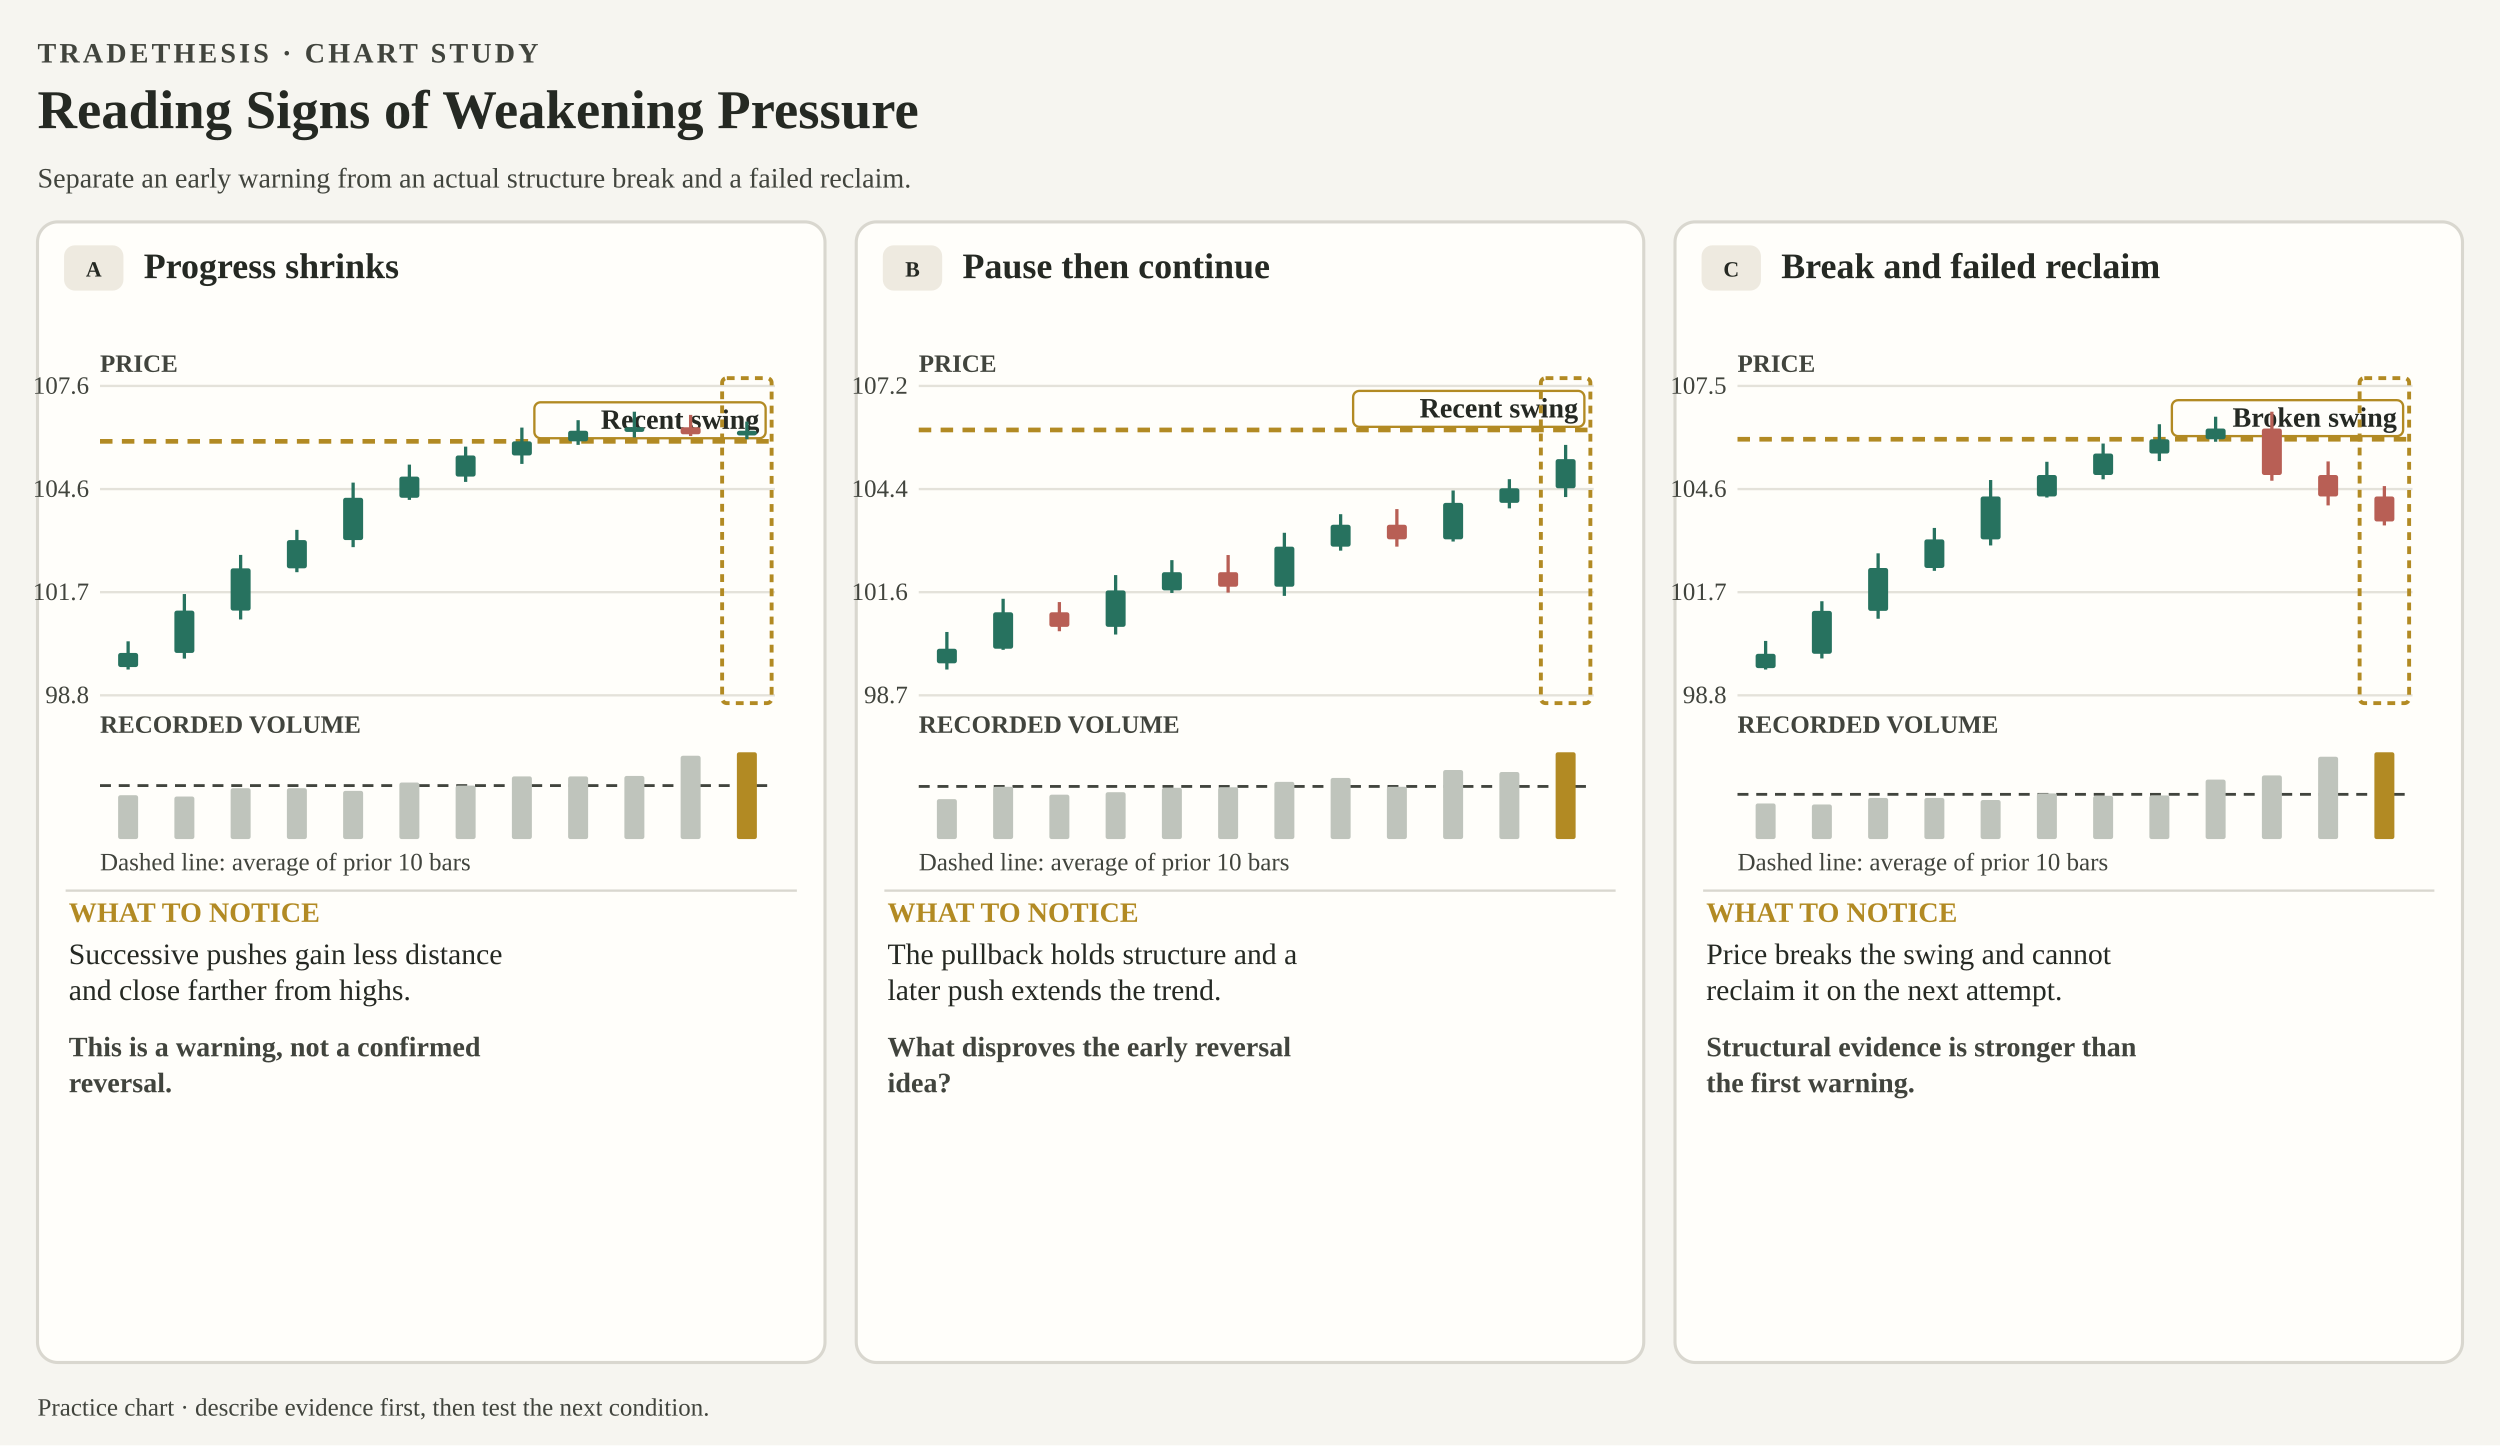
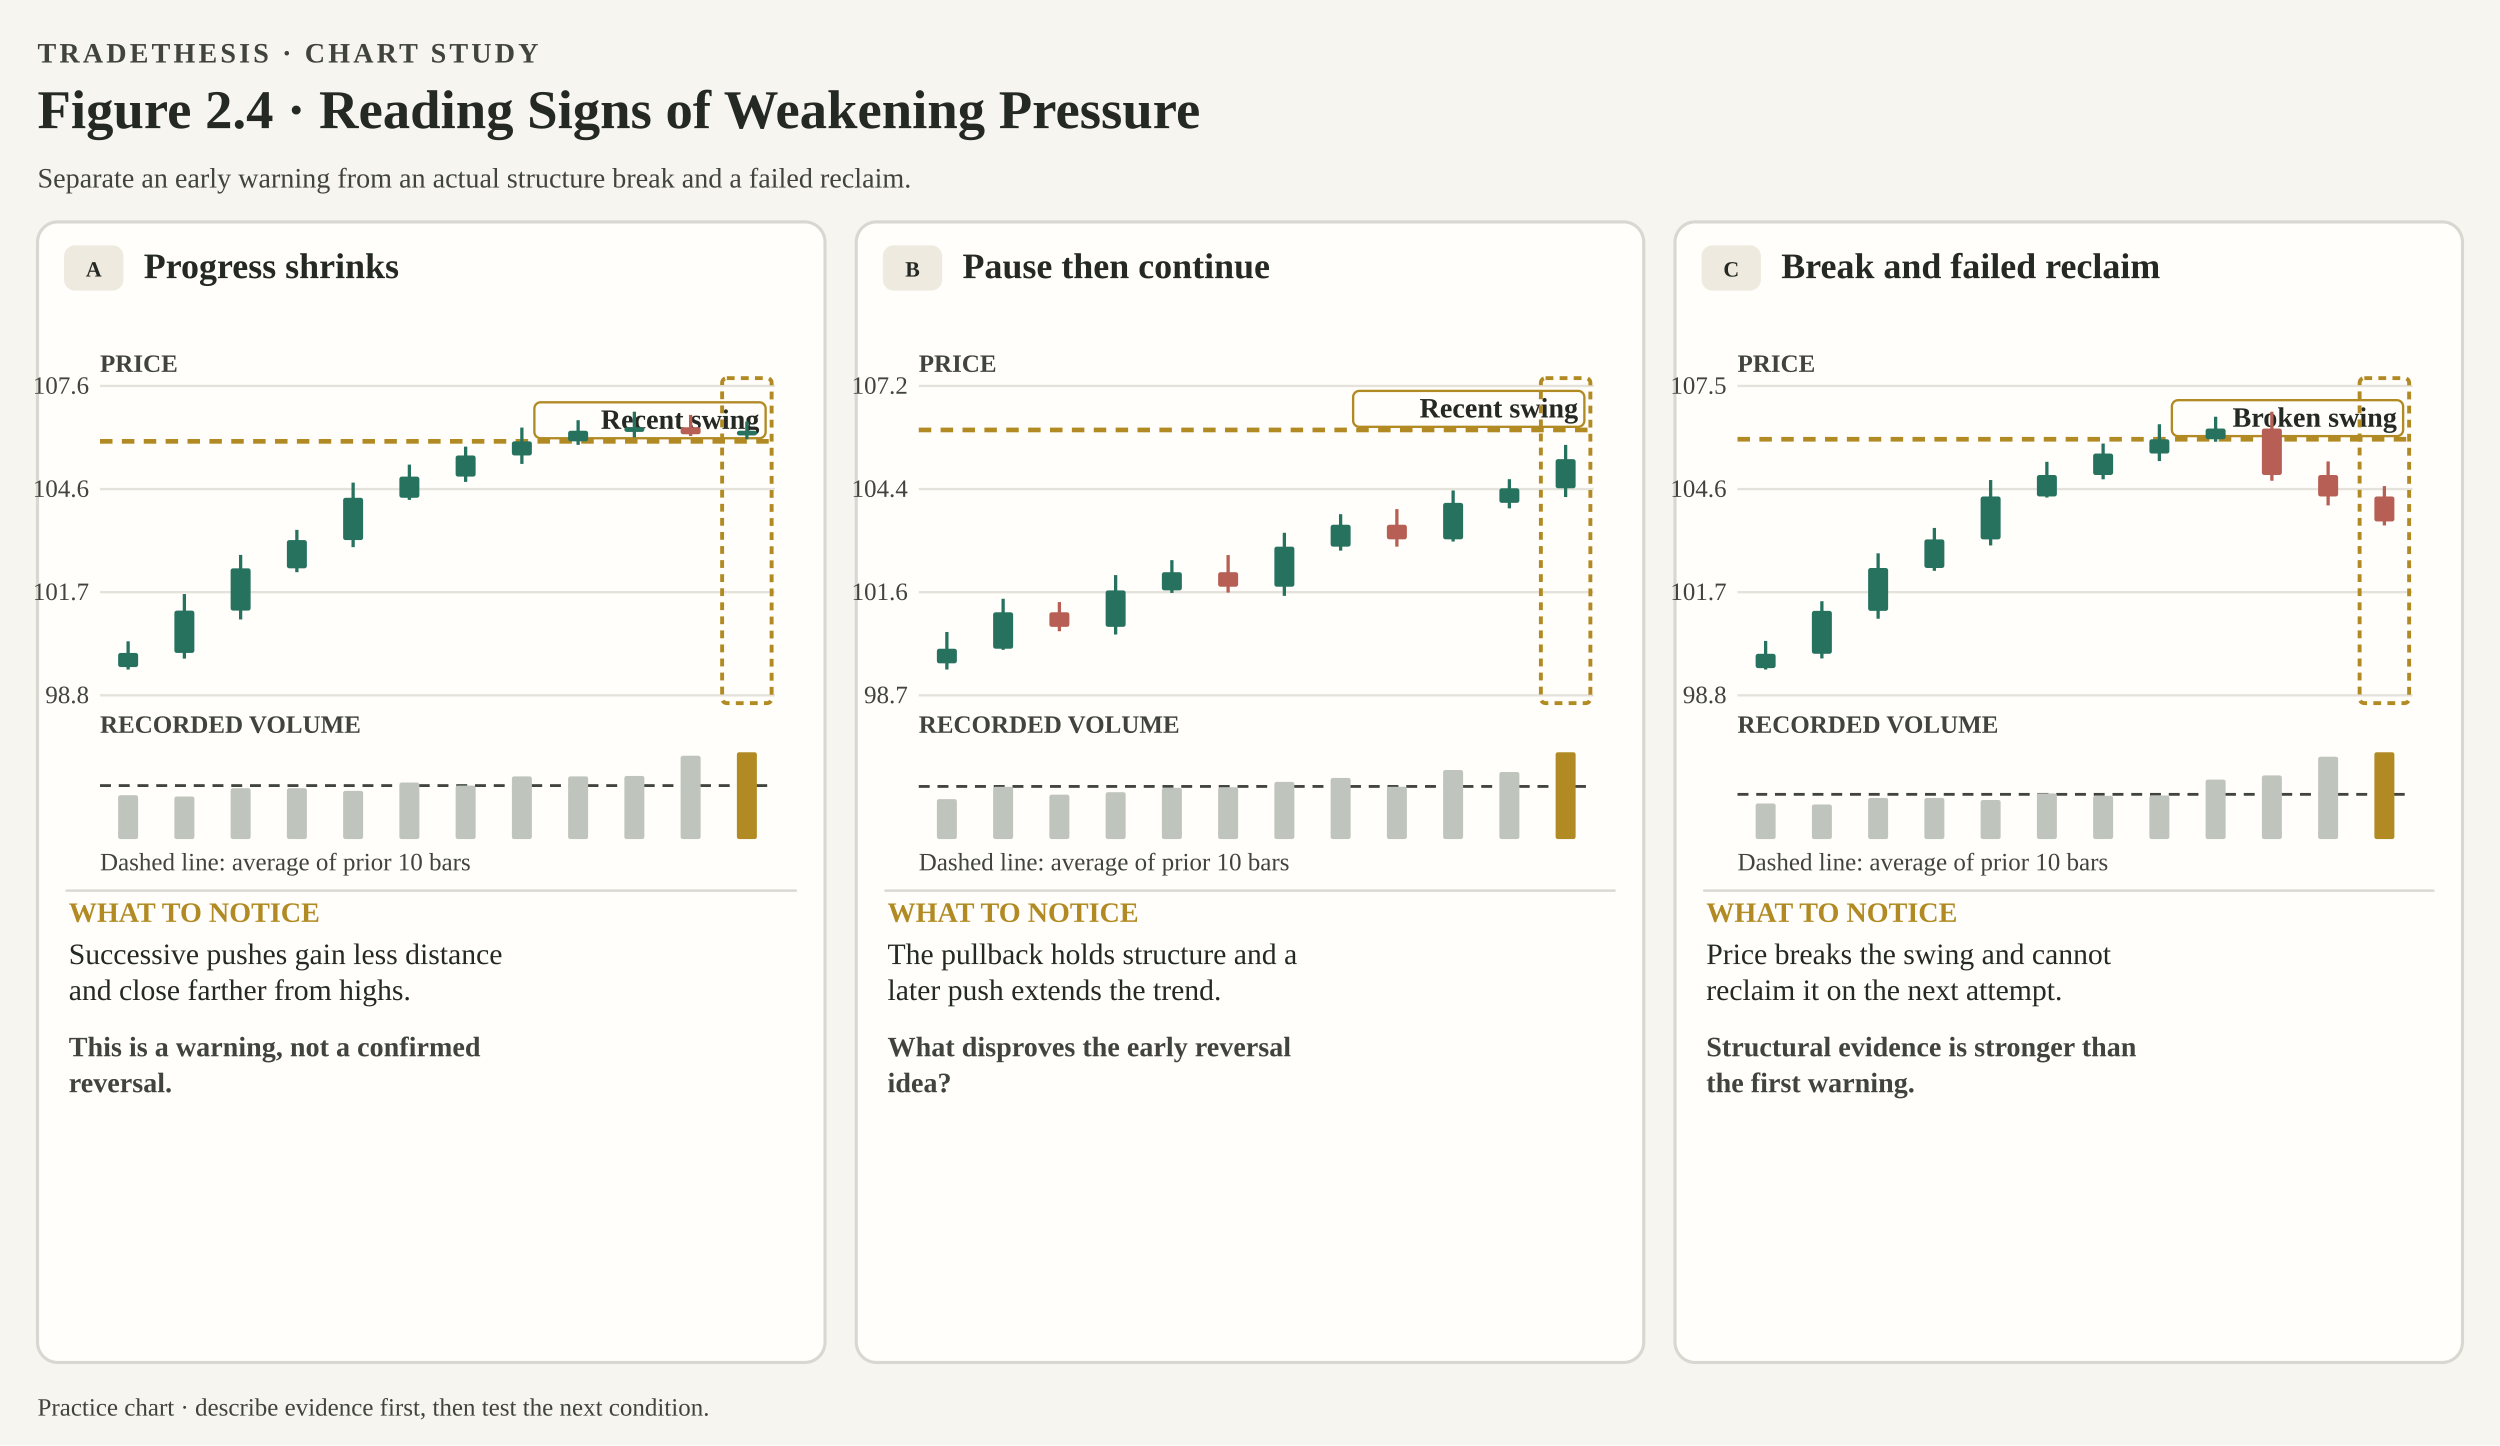
<svg xmlns="http://www.w3.org/2000/svg" width="1600" height="925" viewBox="0 0 1600 925" role="img" aria-labelledby="title desc">
  <rect width="1600" height="925" fill="#f6f5f0" />
  <text x="24" y="40" font-size="18" font-weight="800" letter-spacing="2" fill="#41443d">TRADETHESIS · CHART STUDY</text>
-   <text x="24" y="82" font-size="35" font-weight="850" fill="#252923">Reading Signs of Weakening Pressure</text>
+   <text x="24" y="82" font-size="35" font-weight="850" fill="#252923">Figure 2.4 · Reading Signs of Weakening Pressure</text>
  <text x="24" y="120" font-size="18" fill="#41443d">Separate an early warning from an actual structure break and a failed reclaim.</text>
  <rect x="24" y="142" width="504" height="730" rx="13" fill="#fffefa" stroke="#d9d7cf" stroke-width="2" />
  <rect x="41" y="157" width="38" height="29" rx="7" fill="#eeeae0" />
  <text x="60" y="177" text-anchor="middle" font-size="14" font-weight="800" fill="#252923">A</text>
  <text x="92" y="178" font-size="23" font-weight="800" fill="#252923">Progress shrinks</text>
  <line x1="64" y1="445" x2="496" y2="445" stroke="#e4e2da" stroke-width="1.5" />
  <text x="57" y="450" text-anchor="end" font-size="16" fill="#41443d">98.8</text>
  <line x1="64" y1="379" x2="496" y2="379" stroke="#e4e2da" stroke-width="1.5" />
  <text x="57" y="384" text-anchor="end" font-size="16" fill="#41443d">101.7</text>
  <line x1="64" y1="313" x2="496" y2="313" stroke="#e4e2da" stroke-width="1.5" />
  <text x="57" y="318" text-anchor="end" font-size="16" fill="#41443d">104.6</text>
  <line x1="64" y1="247" x2="496" y2="247" stroke="#e4e2da" stroke-width="1.5" />
  <text x="57" y="252" text-anchor="end" font-size="16" fill="#41443d">107.6</text>
  <text x="64" y="238" font-size="16" font-weight="800" fill="#41443d">PRICE</text>
  <line x1="64" y1="282.46" x2="496" y2="282.46" stroke="#b28a23" stroke-width="3" stroke-dasharray="8 6" />
  <rect x="342" y="257.46" width="148" height="23" rx="4" fill="#fffefa" stroke="#b28a23" stroke-width="1.5" />
  <text x="486" y="274.46" text-anchor="end" font-size="18" font-weight="800" fill="#252923">Recent swing</text>
  <line x1="82" y1="410.443" x2="82" y2="428.5" stroke="#27725f" stroke-width="2.1" />
  <rect x="75.6" y="417.891" width="12.8" height="9.029" rx="1.5" fill="#27725f" />
  <line x1="118" y1="380.196" x2="118" y2="421.503" stroke="#27725f" stroke-width="2.1" />
  <rect x="111.6" y="390.805" width="12.8" height="27.086" rx="1.5" fill="#27725f" />
  <line x1="154" y1="355.142" x2="154" y2="396.448" stroke="#27725f" stroke-width="2.1" />
  <rect x="147.6" y="363.719" width="12.8" height="27.086" rx="1.5" fill="#27725f" />
  <line x1="190" y1="339.116" x2="190" y2="366.202" stroke="#27725f" stroke-width="2.1" />
  <rect x="183.6" y="345.661" width="12.8" height="18.057" rx="1.5" fill="#27725f" />
  <line x1="226" y1="308.869" x2="226" y2="350.176" stroke="#27725f" stroke-width="2.1" />
  <rect x="219.6" y="318.575" width="12.8" height="27.086" rx="1.5" fill="#27725f" />
  <line x1="262" y1="297.358" x2="262" y2="319.93" stroke="#27725f" stroke-width="2.1" />
  <rect x="255.6" y="305.032" width="12.8" height="13.543" rx="1.5" fill="#27725f" />
  <line x1="298" y1="285.846" x2="298" y2="308.418" stroke="#27725f" stroke-width="2.1" />
  <rect x="291.6" y="291.489" width="12.8" height="13.543" rx="1.5" fill="#27725f" />
  <line x1="334" y1="273.657" x2="334" y2="296.906" stroke="#27725f" stroke-width="2.1" />
  <rect x="327.6" y="282.46" width="12.8" height="9.029" rx="1.5" fill="#27725f" />
  <line x1="370" y1="268.917" x2="370" y2="284.718" stroke="#27725f" stroke-width="2.1" />
  <rect x="363.6" y="275.689" width="12.8" height="6.772" rx="1.5" fill="#27725f" />
  <line x1="406" y1="263.5" x2="406" y2="279.977" stroke="#27725f" stroke-width="2.1" />
  <rect x="399.6" y="273.432" width="12.8" height="3" rx="1.5" fill="#27725f" />
  <line x1="442" y1="265.531" x2="442" y2="279.075" stroke="#b85f55" stroke-width="2.1" />
  <rect x="435.6" y="273.432" width="12.8" height="4.514" rx="1.5" fill="#b85f55" />
  <rect x="462.16" y="242" width="31.68" height="208" fill="none" stroke="#b28a23" stroke-width="2.5" stroke-dasharray="5 4" rx="3" />
  <line x1="478" y1="269.82" x2="478" y2="281.106" stroke="#27725f" stroke-width="2.1" />
  <rect x="471.6" y="275.689" width="12.8" height="3" rx="1.5" fill="#27725f" />
  <text x="64" y="469" font-size="16" font-weight="800" fill="#41443d">RECORDED VOLUME</text>
  <line x1="64" y1="502.769" x2="496" y2="502.769" stroke="#41443d" stroke-width="1.8" stroke-dasharray="7 5" />
  <rect x="75.6" y="508.942" width="12.8" height="28.058" fill="#bfc4bc" rx="1.4" />
  <rect x="111.6" y="509.783" width="12.8" height="27.217" fill="#bfc4bc" rx="1.4" />
  <rect x="147.6" y="504.452" width="12.8" height="32.548" fill="#bfc4bc" rx="1.4" />
  <rect x="183.6" y="504.452" width="12.8" height="32.548" fill="#bfc4bc" rx="1.4" />
  <rect x="219.6" y="506.136" width="12.8" height="30.864" fill="#bfc4bc" rx="1.4" />
  <rect x="255.6" y="500.805" width="12.8" height="36.195" fill="#bfc4bc" rx="1.4" />
  <rect x="291.6" y="502.769" width="12.8" height="34.231" fill="#bfc4bc" rx="1.4" />
  <rect x="327.6" y="496.877" width="12.8" height="40.123" fill="#bfc4bc" rx="1.4" />
  <rect x="363.6" y="496.877" width="12.8" height="40.123" fill="#bfc4bc" rx="1.4" />
  <rect x="399.6" y="496.596" width="12.8" height="40.404" fill="#bfc4bc" rx="1.4" />
  <rect x="435.6" y="483.689" width="12.8" height="53.311" fill="#bfc4bc" rx="1.4" />
  <rect x="471.6" y="481.444" width="12.8" height="55.556" fill="#b28a23" rx="1.4" />
  <text x="64" y="557" font-size="16" fill="#41443d">Dashed line: average of prior 10 bars</text>
  <line x1="42" y1="570" x2="510" y2="570" stroke="#d9d7cf" stroke-width="1.5" />
  <text x="44" y="590" font-size="18" font-weight="800" fill="#b28a23">WHAT TO NOTICE</text>
  <text x="44" y="617" font-size="19" fill="#252923">Successive pushes gain less distance</text>
  <text x="44" y="640" font-size="19" fill="#252923">and close farther from highs.</text>
  <text x="44" y="676" font-size="18" font-weight="700" fill="#41443d">This is a warning, not a confirmed</text>
  <text x="44" y="699" font-size="18" font-weight="700" fill="#41443d">reversal.</text>
  <rect x="548" y="142" width="504" height="730" rx="13" fill="#fffefa" stroke="#d9d7cf" stroke-width="2" />
  <rect x="565" y="157" width="38" height="29" rx="7" fill="#eeeae0" />
  <text x="584" y="177" text-anchor="middle" font-size="14" font-weight="800" fill="#252923">B</text>
  <text x="616" y="178" font-size="23" font-weight="800" fill="#252923">Pause then continue</text>
  <line x1="588" y1="445" x2="1020" y2="445" stroke="#e4e2da" stroke-width="1.5" />
  <text x="581" y="450" text-anchor="end" font-size="16" fill="#41443d">98.7</text>
  <line x1="588" y1="379" x2="1020" y2="379" stroke="#e4e2da" stroke-width="1.5" />
  <text x="581" y="384" text-anchor="end" font-size="16" fill="#41443d">101.6</text>
  <line x1="588" y1="313" x2="1020" y2="313" stroke="#e4e2da" stroke-width="1.5" />
  <text x="581" y="318" text-anchor="end" font-size="16" fill="#41443d">104.4</text>
  <line x1="588" y1="247" x2="1020" y2="247" stroke="#e4e2da" stroke-width="1.5" />
  <text x="581" y="252" text-anchor="end" font-size="16" fill="#41443d">107.2</text>
  <text x="588" y="238" font-size="16" font-weight="800" fill="#41443d">PRICE</text>
  <line x1="588" y1="275.169" x2="1020" y2="275.169" stroke="#b28a23" stroke-width="3" stroke-dasharray="8 6" />
  <rect x="866" y="250.169" width="148" height="23" rx="4" fill="#fffefa" stroke="#b28a23" stroke-width="1.5" />
  <text x="1010" y="267.169" text-anchor="end" font-size="18" font-weight="800" fill="#252923">Recent swing</text>
  <line x1="606" y1="404.462" x2="606" y2="428.5" stroke="#27725f" stroke-width="2.1" />
  <rect x="599.6" y="415.197" width="12.8" height="9.335" rx="1.5" fill="#27725f" />
  <line x1="642" y1="383.224" x2="642" y2="415.897" stroke="#27725f" stroke-width="2.1" />
  <rect x="635.6" y="391.859" width="12.8" height="23.338" rx="1.5" fill="#27725f" />
  <line x1="678" y1="385.325" x2="678" y2="403.995" stroke="#b85f55" stroke-width="2.1" />
  <rect x="671.6" y="391.859" width="12.8" height="9.335" rx="1.5" fill="#b85f55" />
  <line x1="714" y1="368.054" x2="714" y2="406.095" stroke="#27725f" stroke-width="2.1" />
  <rect x="707.6" y="377.856" width="12.8" height="23.338" rx="1.5" fill="#27725f" />
  <line x1="750" y1="358.486" x2="750" y2="379.49" stroke="#27725f" stroke-width="2.1" />
  <rect x="743.6" y="366.187" width="12.8" height="11.669" rx="1.5" fill="#27725f" />
  <line x1="786" y1="355.219" x2="786" y2="379.257" stroke="#b85f55" stroke-width="2.1" />
  <rect x="779.6" y="366.187" width="12.8" height="9.335" rx="1.5" fill="#b85f55" />
  <line x1="822" y1="340.982" x2="822" y2="381.357" stroke="#27725f" stroke-width="2.1" />
  <rect x="815.6" y="349.851" width="12.8" height="25.672" rx="1.5" fill="#27725f" />
  <line x1="858" y1="329.08" x2="858" y2="352.418" stroke="#27725f" stroke-width="2.1" />
  <rect x="851.6" y="335.848" width="12.8" height="14.003" rx="1.5" fill="#27725f" />
  <line x1="894" y1="325.813" x2="894" y2="349.851" stroke="#b85f55" stroke-width="2.1" />
  <rect x="887.6" y="335.848" width="12.8" height="9.335" rx="1.5" fill="#b85f55" />
  <line x1="930" y1="313.91" x2="930" y2="346.583" stroke="#27725f" stroke-width="2.1" />
  <rect x="923.6" y="321.845" width="12.8" height="23.338" rx="1.5" fill="#27725f" />
  <line x1="966" y1="306.675" x2="966" y2="325.346" stroke="#27725f" stroke-width="2.1" />
  <rect x="959.6" y="312.51" width="12.8" height="9.335" rx="1.5" fill="#27725f" />
  <rect x="986.16" y="242" width="31.68" height="208" fill="none" stroke="#b28a23" stroke-width="2.5" stroke-dasharray="5 4" rx="3" />
  <line x1="1002" y1="284.738" x2="1002" y2="318.111" stroke="#27725f" stroke-width="2.1" />
  <rect x="995.6" y="293.839" width="12.8" height="18.67" rx="1.5" fill="#27725f" />
  <text x="588" y="469" font-size="16" font-weight="800" fill="#41443d">RECORDED VOLUME</text>
  <line x1="588" y1="503.319" x2="1020" y2="503.319" stroke="#41443d" stroke-width="1.8" stroke-dasharray="7 5" />
  <rect x="599.6" y="511.432" width="12.8" height="25.568" fill="#bfc4bc" rx="1.4" />
  <rect x="635.6" y="503.54" width="12.8" height="33.46" fill="#bfc4bc" rx="1.4" />
  <rect x="671.6" y="508.591" width="12.8" height="28.409" fill="#bfc4bc" rx="1.4" />
  <rect x="707.6" y="507.013" width="12.8" height="29.987" fill="#bfc4bc" rx="1.4" />
  <rect x="743.6" y="504.172" width="12.8" height="32.828" fill="#bfc4bc" rx="1.4" />
  <rect x="779.6" y="503.856" width="12.8" height="33.144" fill="#bfc4bc" rx="1.4" />
  <rect x="815.6" y="500.384" width="12.8" height="36.616" fill="#bfc4bc" rx="1.4" />
  <rect x="851.6" y="497.859" width="12.8" height="39.141" fill="#bfc4bc" rx="1.4" />
  <rect x="887.6" y="503.54" width="12.8" height="33.46" fill="#bfc4bc" rx="1.4" />
  <rect x="923.6" y="492.808" width="12.8" height="44.192" fill="#bfc4bc" rx="1.4" />
  <rect x="959.6" y="494.071" width="12.8" height="42.929" fill="#bfc4bc" rx="1.4" />
  <rect x="995.6" y="481.444" width="12.8" height="55.556" fill="#b28a23" rx="1.4" />
  <text x="588" y="557" font-size="16" fill="#41443d">Dashed line: average of prior 10 bars</text>
  <line x1="566" y1="570" x2="1034" y2="570" stroke="#d9d7cf" stroke-width="1.5" />
  <text x="568" y="590" font-size="18" font-weight="800" fill="#b28a23">WHAT TO NOTICE</text>
  <text x="568" y="617" font-size="19" fill="#252923">The pullback holds structure and a</text>
  <text x="568" y="640" font-size="19" fill="#252923">later push extends the trend.</text>
  <text x="568" y="676" font-size="18" font-weight="700" fill="#41443d">What disproves the early reversal</text>
  <text x="568" y="699" font-size="18" font-weight="700" fill="#41443d">idea?</text>
  <rect x="1072" y="142" width="504" height="730" rx="13" fill="#fffefa" stroke="#d9d7cf" stroke-width="2" />
  <rect x="1089" y="157" width="38" height="29" rx="7" fill="#eeeae0" />
  <text x="1108" y="177" text-anchor="middle" font-size="14" font-weight="800" fill="#252923">C</text>
  <text x="1140" y="178" font-size="23" font-weight="800" fill="#252923">Break and failed reclaim</text>
  <line x1="1112" y1="445" x2="1544" y2="445" stroke="#e4e2da" stroke-width="1.5" />
  <text x="1105" y="450" text-anchor="end" font-size="16" fill="#41443d">98.8</text>
  <line x1="1112" y1="379" x2="1544" y2="379" stroke="#e4e2da" stroke-width="1.5" />
  <text x="1105" y="384" text-anchor="end" font-size="16" fill="#41443d">101.7</text>
  <line x1="1112" y1="313" x2="1544" y2="313" stroke="#e4e2da" stroke-width="1.5" />
  <text x="1105" y="318" text-anchor="end" font-size="16" fill="#41443d">104.6</text>
  <line x1="1112" y1="247" x2="1544" y2="247" stroke="#e4e2da" stroke-width="1.5" />
  <text x="1105" y="252" text-anchor="end" font-size="16" fill="#41443d">107.5</text>
  <text x="1112" y="238" font-size="16" font-weight="800" fill="#41443d">PRICE</text>
  <line x1="1112" y1="281.121" x2="1544" y2="281.121" stroke="#b28a23" stroke-width="3" stroke-dasharray="8 6" />
  <rect x="1390" y="256.121" width="148" height="23" rx="4" fill="#fffefa" stroke="#b28a23" stroke-width="1.5" />
  <text x="1534" y="273.121" text-anchor="end" font-size="18" font-weight="800" fill="#252923">Broken swing</text>
  <line x1="1130" y1="410.192" x2="1130" y2="428.5" stroke="#27725f" stroke-width="2.1" />
  <rect x="1123.6" y="418.431" width="12.8" height="9.154" rx="1.5" fill="#27725f" />
  <line x1="1166" y1="384.79" x2="1166" y2="421.406" stroke="#27725f" stroke-width="2.1" />
  <rect x="1159.6" y="390.969" width="12.8" height="27.462" rx="1.5" fill="#27725f" />
  <line x1="1202" y1="354.124" x2="1202" y2="396.003" stroke="#27725f" stroke-width="2.1" />
  <rect x="1195.6" y="363.507" width="12.8" height="27.462" rx="1.5" fill="#27725f" />
  <line x1="1238" y1="337.876" x2="1238" y2="365.338" stroke="#27725f" stroke-width="2.1" />
  <rect x="1231.6" y="345.199" width="12.8" height="18.308" rx="1.5" fill="#27725f" />
  <line x1="1274" y1="307.21" x2="1274" y2="349.089" stroke="#27725f" stroke-width="2.1" />
  <rect x="1267.6" y="317.737" width="12.8" height="27.462" rx="1.5" fill="#27725f" />
  <line x1="1310" y1="295.539" x2="1310" y2="318.424" stroke="#27725f" stroke-width="2.1" />
  <rect x="1303.6" y="304.006" width="12.8" height="13.731" rx="1.5" fill="#27725f" />
  <line x1="1346" y1="283.868" x2="1346" y2="306.752" stroke="#27725f" stroke-width="2.1" />
  <rect x="1339.6" y="290.275" width="12.8" height="13.731" rx="1.5" fill="#27725f" />
  <line x1="1382" y1="271.51" x2="1382" y2="295.081" stroke="#27725f" stroke-width="2.1" />
  <rect x="1375.6" y="281.121" width="12.8" height="9.154" rx="1.5" fill="#27725f" />
  <line x1="1418" y1="266.704" x2="1418" y2="282.723" stroke="#27725f" stroke-width="2.1" />
  <rect x="1411.6" y="274.256" width="12.8" height="6.865" rx="1.5" fill="#27725f" />
  <line x1="1454" y1="263.5" x2="1454" y2="307.668" stroke="#b85f55" stroke-width="2.1" />
  <rect x="1447.6" y="274.256" width="12.8" height="29.75" rx="1.5" fill="#b85f55" />
  <line x1="1490" y1="295.31" x2="1490" y2="323.458" stroke="#b85f55" stroke-width="2.1" />
  <rect x="1483.6" y="304.006" width="12.8" height="13.731" rx="1.5" fill="#b85f55" />
  <rect x="1510.16" y="242" width="31.68" height="208" fill="none" stroke="#b28a23" stroke-width="2.5" stroke-dasharray="5 4" rx="3" />
  <line x1="1526" y1="311.101" x2="1526" y2="336.274" stroke="#b85f55" stroke-width="2.1" />
  <rect x="1519.6" y="317.737" width="12.8" height="16.019" rx="1.5" fill="#b85f55" />
  <text x="1112" y="469" font-size="16" font-weight="800" fill="#41443d">RECORDED VOLUME</text>
  <line x1="1112" y1="508.381" x2="1544" y2="508.381" stroke="#41443d" stroke-width="1.8" stroke-dasharray="7 5" />
  <rect x="1123.6" y="514.202" width="12.8" height="22.798" fill="#bfc4bc" rx="1.4" />
  <rect x="1159.6" y="514.866" width="12.8" height="22.134" fill="#bfc4bc" rx="1.4" />
  <rect x="1195.6" y="510.661" width="12.8" height="26.339" fill="#bfc4bc" rx="1.4" />
  <rect x="1231.6" y="510.661" width="12.8" height="26.339" fill="#bfc4bc" rx="1.4" />
  <rect x="1267.6" y="511.989" width="12.8" height="25.011" fill="#bfc4bc" rx="1.4" />
  <rect x="1303.6" y="507.784" width="12.8" height="29.216" fill="#bfc4bc" rx="1.4" />
  <rect x="1339.6" y="509.333" width="12.8" height="27.667" fill="#bfc4bc" rx="1.4" />
  <rect x="1375.6" y="509.112" width="12.8" height="27.888" fill="#bfc4bc" rx="1.4" />
  <rect x="1411.6" y="498.93" width="12.8" height="38.07" fill="#bfc4bc" rx="1.4" />
  <rect x="1447.6" y="496.274" width="12.8" height="40.726" fill="#bfc4bc" rx="1.4" />
  <rect x="1483.6" y="484.322" width="12.8" height="52.678" fill="#bfc4bc" rx="1.4" />
  <rect x="1519.6" y="481.444" width="12.8" height="55.556" fill="#b28a23" rx="1.4" />
  <text x="1112" y="557" font-size="16" fill="#41443d">Dashed line: average of prior 10 bars</text>
  <line x1="1090" y1="570" x2="1558" y2="570" stroke="#d9d7cf" stroke-width="1.5" />
  <text x="1092" y="590" font-size="18" font-weight="800" fill="#b28a23">WHAT TO NOTICE</text>
  <text x="1092" y="617" font-size="19" fill="#252923">Price breaks the swing and cannot</text>
  <text x="1092" y="640" font-size="19" fill="#252923">reclaim it on the next attempt.</text>
  <text x="1092" y="676" font-size="18" font-weight="700" fill="#41443d">Structural evidence is stronger than</text>
  <text x="1092" y="699" font-size="18" font-weight="700" fill="#41443d">the first warning.</text>
  <text x="24" y="906" font-size="16" fill="#41443d">Practice chart · describe evidence first, then test the next condition.</text>
</svg>
